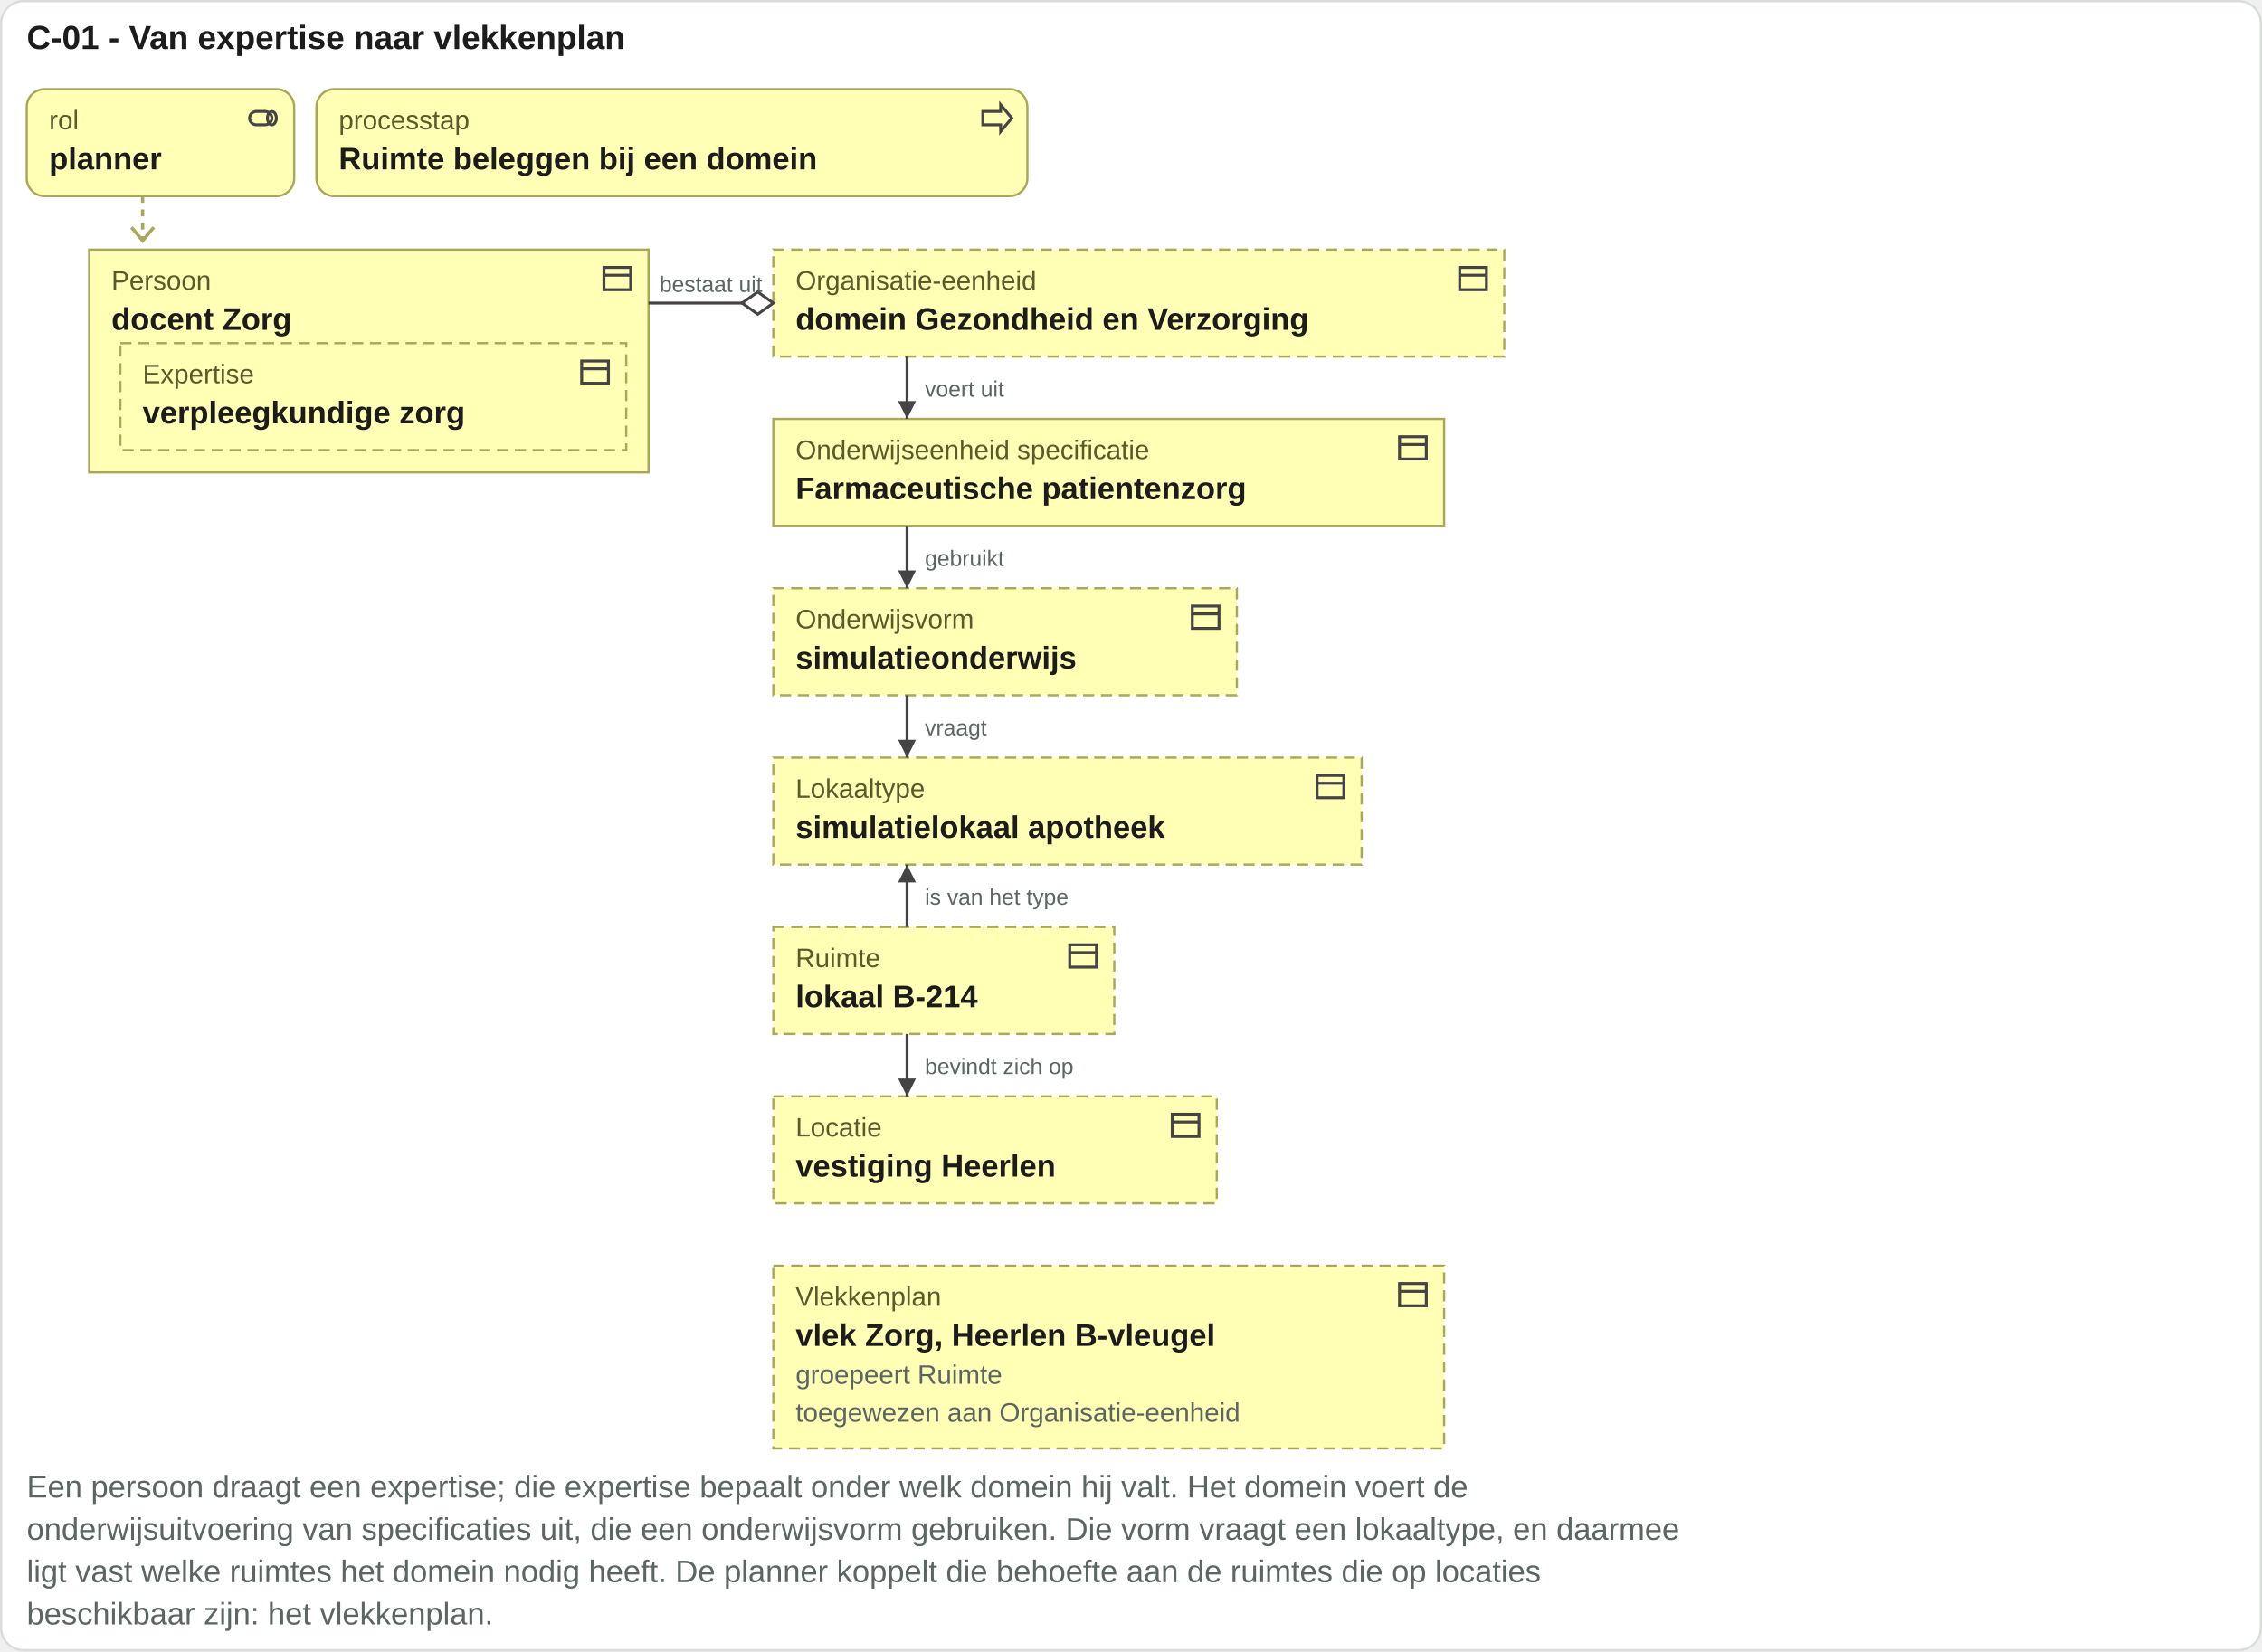
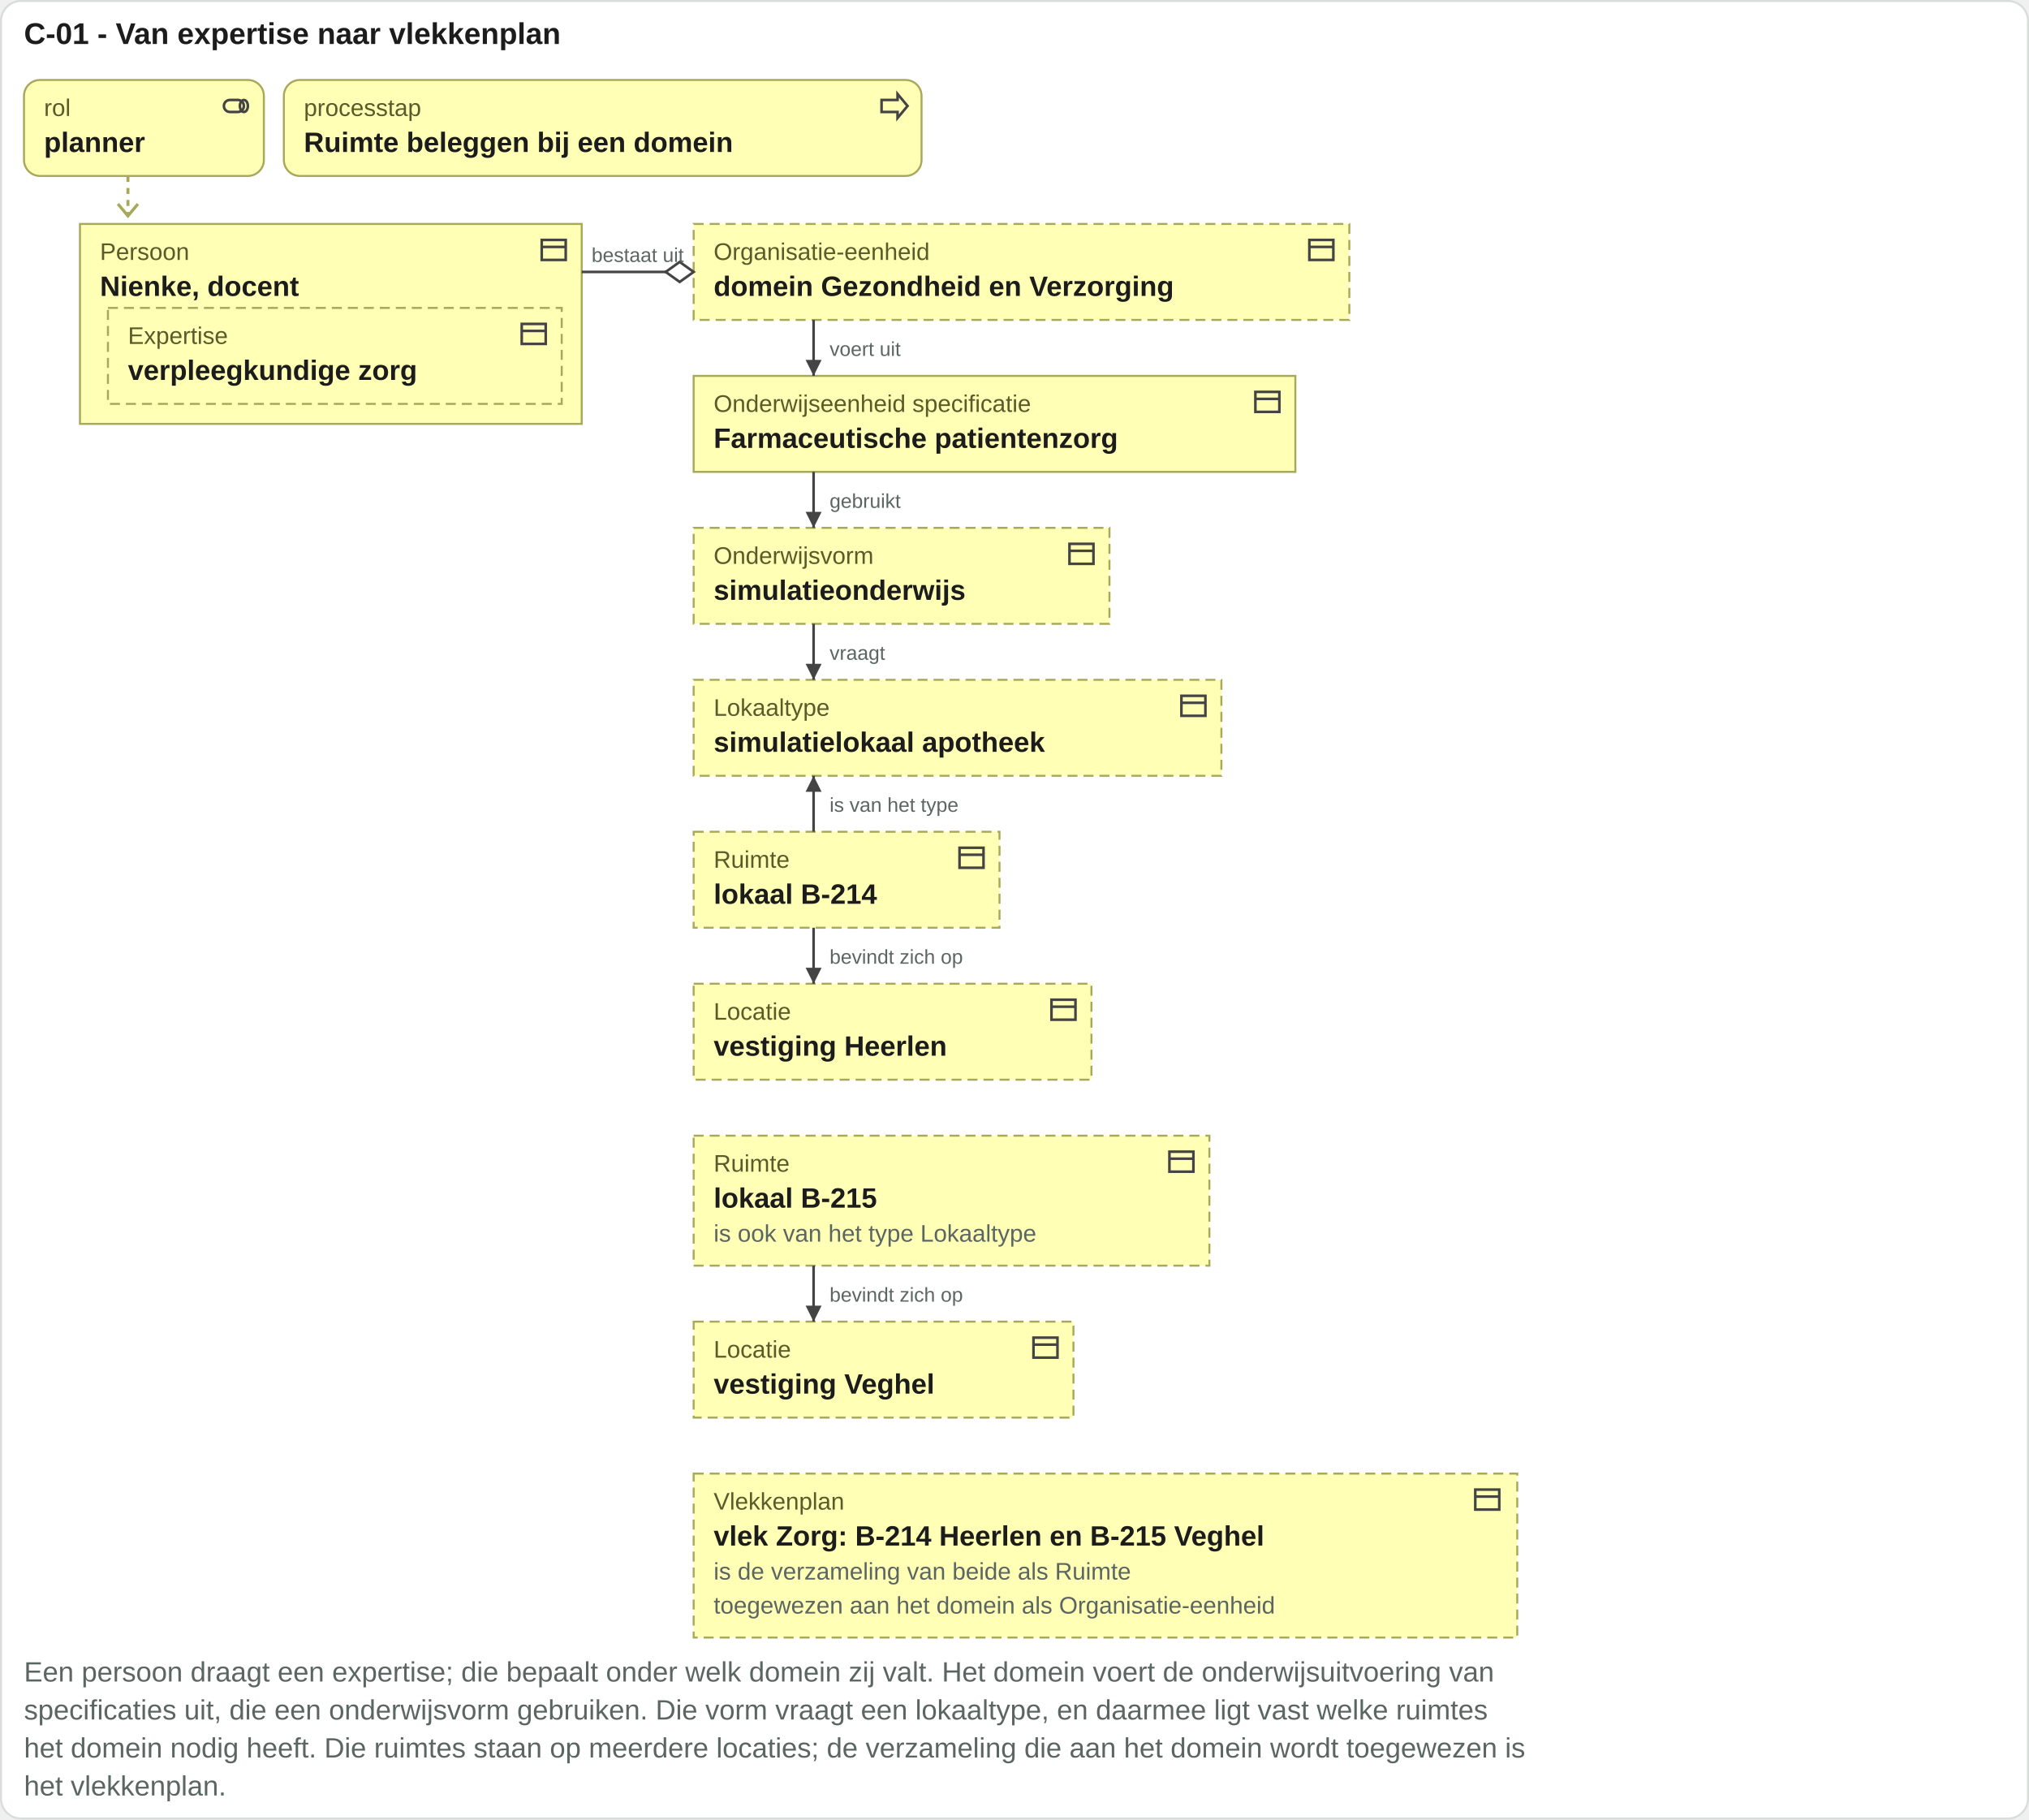
- <svg xmlns="http://www.w3.org/2000/svg" viewBox="0 0 1015 741" width="1015" height="741">
-   <rect x="0.5" y="0.5" width="1014" height="740" rx="10" fill="#ffffff" stroke="#d8ddda" />
+ <svg xmlns="http://www.w3.org/2000/svg" viewBox="0 0 1015 910" width="1015" height="910">
+   <rect x="0.5" y="0.5" width="1014" height="909" rx="10" fill="#ffffff" stroke="#d8ddda" />
  <text x="12" y="22" font-family="Arial, Helvetica, sans-serif" font-size="15" font-weight="bold" fill="#1c1c1c" text-anchor="start">C-01 - Van expertise naar vlekkenplan</text>
  <rect x="12" y="40" width="120" height="48" rx="8" fill="#ffffb5" stroke="#a8a85a" />
  <g transform="translate(110,45)" fill="none" stroke="#444" stroke-width="1.3">
    <rect x="2" y="5" width="10" height="6" rx="3" />
    <ellipse cx="12" cy="8" rx="2" ry="3" />
  </g>
  <text x="22" y="58" font-family="Arial, Helvetica, sans-serif" font-size="12" fill="#5a5a2a" text-anchor="start">rol</text>
  <text x="22" y="76" font-family="Arial, Helvetica, sans-serif" font-size="14" font-weight="bold" fill="#1c1c1c" text-anchor="start">planner</text>
  <rect x="142" y="40" width="319" height="48" rx="8" fill="#ffffb5" stroke="#a8a85a" />
  <g transform="translate(439,45)" fill="none" stroke="#444" stroke-width="1.3">
    <path d="M2 5h8V2l5 6-5 6v-3H2z" />
  </g>
  <text x="152" y="58" font-family="Arial, Helvetica, sans-serif" font-size="12" fill="#5a5a2a" text-anchor="start">processtap</text>
  <text x="152" y="76" font-family="Arial, Helvetica, sans-serif" font-size="14" font-weight="bold" fill="#1c1c1c" text-anchor="start">Ruimte beleggen bij een domein</text>
  <path d="M64 88 V108" stroke="#a8a85a" stroke-width="1.5" stroke-dasharray="3 3" />
  <path d="M59 102 l5 6 5 -6" fill="none" stroke="#a8a85a" stroke-width="1.5" />
  <rect x="40" y="112" width="251" height="100" rx="0" fill="#ffffb5" stroke="#a8a85a" />
  <g transform="translate(269,117)" fill="none" stroke="#444" stroke-width="1.3">
    <rect x="2" y="3" width="12" height="10" />
    <path d="M2 6.5h12" />
  </g>
  <text x="50" y="130" font-family="Arial, Helvetica, sans-serif" font-size="12" fill="#5a5a2a" text-anchor="start">Persoon</text>
-   <text x="50" y="148" font-family="Arial, Helvetica, sans-serif" font-size="14" font-weight="bold" fill="#1c1c1c" text-anchor="start">docent Zorg</text>
+   <text x="50" y="148" font-family="Arial, Helvetica, sans-serif" font-size="14" font-weight="bold" fill="#1c1c1c" text-anchor="start">Nienke, docent</text>
  <rect x="54" y="154" width="227" height="48" rx="0" fill="#ffffb5" stroke="#a8a85a" stroke-dasharray="5 3" />
  <g transform="translate(259,159)" fill="none" stroke="#444" stroke-width="1.3">
    <rect x="2" y="3" width="12" height="10" />
    <path d="M2 6.5h12" />
  </g>
  <text x="64" y="172" font-family="Arial, Helvetica, sans-serif" font-size="12" fill="#5a5a2a" text-anchor="start">Expertise</text>
  <text x="64" y="190" font-family="Arial, Helvetica, sans-serif" font-size="14" font-weight="bold" fill="#1c1c1c" text-anchor="start">verpleegkundige zorg</text>
  <rect x="347" y="112" width="328" height="48" rx="0" fill="#ffffb5" stroke="#a8a85a" stroke-dasharray="5 3" />
  <g transform="translate(653,117)" fill="none" stroke="#444" stroke-width="1.3">
    <rect x="2" y="3" width="12" height="10" />
    <path d="M2 6.5h12" />
  </g>
  <text x="357" y="130" font-family="Arial, Helvetica, sans-serif" font-size="12" fill="#5a5a2a" text-anchor="start">Organisatie-eenheid</text>
  <text x="357" y="148" font-family="Arial, Helvetica, sans-serif" font-size="14" font-weight="bold" fill="#1c1c1c" text-anchor="start">domein Gezondheid en Verzorging</text>
  <rect x="347" y="188" width="301" height="48" rx="0" fill="#ffffb5" stroke="#a8a85a" />
  <g transform="translate(626,193)" fill="none" stroke="#444" stroke-width="1.3">
    <rect x="2" y="3" width="12" height="10" />
    <path d="M2 6.5h12" />
  </g>
  <text x="357" y="206" font-family="Arial, Helvetica, sans-serif" font-size="12" fill="#5a5a2a" text-anchor="start">Onderwijseenheid specificatie</text>
  <text x="357" y="224" font-family="Arial, Helvetica, sans-serif" font-size="14" font-weight="bold" fill="#1c1c1c" text-anchor="start">Farmaceutische patientenzorg</text>
  <rect x="347" y="264" width="208" height="48" rx="0" fill="#ffffb5" stroke="#a8a85a" stroke-dasharray="5 3" />
  <g transform="translate(533,269)" fill="none" stroke="#444" stroke-width="1.3">
    <rect x="2" y="3" width="12" height="10" />
    <path d="M2 6.5h12" />
  </g>
  <text x="357" y="282" font-family="Arial, Helvetica, sans-serif" font-size="12" fill="#5a5a2a" text-anchor="start">Onderwijsvorm</text>
  <text x="357" y="300" font-family="Arial, Helvetica, sans-serif" font-size="14" font-weight="bold" fill="#1c1c1c" text-anchor="start">simulatieonderwijs</text>
  <rect x="347" y="340" width="264" height="48" rx="0" fill="#ffffb5" stroke="#a8a85a" stroke-dasharray="5 3" />
  <g transform="translate(589,345)" fill="none" stroke="#444" stroke-width="1.3">
    <rect x="2" y="3" width="12" height="10" />
    <path d="M2 6.5h12" />
  </g>
  <text x="357" y="358" font-family="Arial, Helvetica, sans-serif" font-size="12" fill="#5a5a2a" text-anchor="start">Lokaaltype</text>
  <text x="357" y="376" font-family="Arial, Helvetica, sans-serif" font-size="14" font-weight="bold" fill="#1c1c1c" text-anchor="start">simulatielokaal apotheek</text>
  <rect x="347" y="416" width="153" height="48" rx="0" fill="#ffffb5" stroke="#a8a85a" stroke-dasharray="5 3" />
  <g transform="translate(478,421)" fill="none" stroke="#444" stroke-width="1.3">
    <rect x="2" y="3" width="12" height="10" />
    <path d="M2 6.5h12" />
  </g>
  <text x="357" y="434" font-family="Arial, Helvetica, sans-serif" font-size="12" fill="#5a5a2a" text-anchor="start">Ruimte</text>
  <text x="357" y="452" font-family="Arial, Helvetica, sans-serif" font-size="14" font-weight="bold" fill="#1c1c1c" text-anchor="start">lokaal B-214</text>
  <rect x="347" y="492" width="199" height="48" rx="0" fill="#ffffb5" stroke="#a8a85a" stroke-dasharray="5 3" />
  <g transform="translate(524,497)" fill="none" stroke="#444" stroke-width="1.3">
    <rect x="2" y="3" width="12" height="10" />
    <path d="M2 6.5h12" />
  </g>
  <text x="357" y="510" font-family="Arial, Helvetica, sans-serif" font-size="12" fill="#5a5a2a" text-anchor="start">Locatie</text>
  <text x="357" y="528" font-family="Arial, Helvetica, sans-serif" font-size="14" font-weight="bold" fill="#1c1c1c" text-anchor="start">vestiging Heerlen</text>
-   <rect x="347" y="568" width="301" height="82" rx="0" fill="#ffffb5" stroke="#a8a85a" stroke-dasharray="5 3" />
-   <g transform="translate(626,573)" fill="none" stroke="#444" stroke-width="1.3">
+   <rect x="347" y="568" width="258" height="65" rx="0" fill="#ffffb5" stroke="#a8a85a" stroke-dasharray="5 3" />
+   <g transform="translate(583,573)" fill="none" stroke="#444" stroke-width="1.3">
    <rect x="2" y="3" width="12" height="10" />
    <path d="M2 6.5h12" />
  </g>
-   <text x="357" y="586" font-family="Arial, Helvetica, sans-serif" font-size="12" fill="#5a5a2a" text-anchor="start">Vlekkenplan</text>
-   <text x="357" y="604" font-family="Arial, Helvetica, sans-serif" font-size="14" font-weight="bold" fill="#1c1c1c" text-anchor="start">vlek Zorg, Heerlen B-vleugel</text>
-   <text x="357" y="621" font-family="Arial, Helvetica, sans-serif" font-size="12" fill="#5b6663" text-anchor="start">groepeert Ruimte</text>
-   <text x="357" y="638" font-family="Arial, Helvetica, sans-serif" font-size="12" fill="#5b6663" text-anchor="start">toegewezen aan Organisatie-eenheid</text>
+   <text x="357" y="586" font-family="Arial, Helvetica, sans-serif" font-size="12" fill="#5a5a2a" text-anchor="start">Ruimte</text>
+   <text x="357" y="604" font-family="Arial, Helvetica, sans-serif" font-size="14" font-weight="bold" fill="#1c1c1c" text-anchor="start">lokaal B-215</text>
+   <text x="357" y="621" font-family="Arial, Helvetica, sans-serif" font-size="12" fill="#5b6663" text-anchor="start">is ook van het type Lokaaltype</text>
+   <rect x="347" y="661" width="190" height="48" rx="0" fill="#ffffb5" stroke="#a8a85a" stroke-dasharray="5 3" />
+   <g transform="translate(515,666)" fill="none" stroke="#444" stroke-width="1.3">
+     <rect x="2" y="3" width="12" height="10" />
+     <path d="M2 6.5h12" />
+   </g>
+   <text x="357" y="679" font-family="Arial, Helvetica, sans-serif" font-size="12" fill="#5a5a2a" text-anchor="start">Locatie</text>
+   <text x="357" y="697" font-family="Arial, Helvetica, sans-serif" font-size="14" font-weight="bold" fill="#1c1c1c" text-anchor="start">vestiging Veghel</text>
+   <rect x="347" y="737" width="412" height="82" rx="0" fill="#ffffb5" stroke="#a8a85a" stroke-dasharray="5 3" />
+   <g transform="translate(736,742)" fill="none" stroke="#444" stroke-width="1.3">
+     <rect x="2" y="3" width="12" height="10" />
+     <path d="M2 6.5h12" />
+   </g>
+   <text x="357" y="755" font-family="Arial, Helvetica, sans-serif" font-size="12" fill="#5a5a2a" text-anchor="start">Vlekkenplan</text>
+   <text x="357" y="773" font-family="Arial, Helvetica, sans-serif" font-size="14" font-weight="bold" fill="#1c1c1c" text-anchor="start">vlek Zorg: B-214 Heerlen en B-215 Veghel</text>
+   <text x="357" y="790" font-family="Arial, Helvetica, sans-serif" font-size="12" fill="#5b6663" text-anchor="start">is de verzameling van beide als Ruimte</text>
+   <text x="357" y="807" font-family="Arial, Helvetica, sans-serif" font-size="12" fill="#5b6663" text-anchor="start">toegewezen aan het domein als Organisatie-eenheid</text>
  <path d="M291 136H347" stroke="#444" stroke-width="1.3" fill="none" />
  <path d="M347 136l-7 -5l-7 5l7 5z" fill="#ffffff" stroke="#444" stroke-width="1.3" />
  <text x="319" y="131" font-family="Arial, Helvetica, sans-serif" font-size="10" fill="#5b6663" text-anchor="middle">bestaat uit</text>
  <path d="M407 160V188" stroke="#444" stroke-width="1.3" fill="none" />
  <path d="M407 188l-4 -8h8z" fill="#444" />
  <text x="415" y="178" font-family="Arial, Helvetica, sans-serif" font-size="10" fill="#5b6663" text-anchor="start">voert uit</text>
  <path d="M407 236V264" stroke="#444" stroke-width="1.3" fill="none" />
  <path d="M407 264l-4 -8h8z" fill="#444" />
  <text x="415" y="254" font-family="Arial, Helvetica, sans-serif" font-size="10" fill="#5b6663" text-anchor="start">gebruikt</text>
  <path d="M407 312V340" stroke="#444" stroke-width="1.3" fill="none" />
  <path d="M407 340l-4 -8h8z" fill="#444" />
  <text x="415" y="330" font-family="Arial, Helvetica, sans-serif" font-size="10" fill="#5b6663" text-anchor="start">vraagt</text>
  <path d="M407 388V416" stroke="#444" stroke-width="1.3" fill="none" />
  <path d="M407 388l-4 8h8z" fill="#444" />
  <text x="415" y="406" font-family="Arial, Helvetica, sans-serif" font-size="10" fill="#5b6663" text-anchor="start">is van het type</text>
  <path d="M407 464V492" stroke="#444" stroke-width="1.3" fill="none" />
  <path d="M407 492l-4 -8h8z" fill="#444" />
  <text x="415" y="482" font-family="Arial, Helvetica, sans-serif" font-size="10" fill="#5b6663" text-anchor="start">bevindt zich op</text>
-   <text x="12" y="672" font-family="Arial, Helvetica, sans-serif" font-size="14" fill="#5b6663" text-anchor="start">Een persoon draagt een expertise; die expertise bepaalt onder welk domein hij valt. Het domein voert de</text>
-   <text x="12" y="691" font-family="Arial, Helvetica, sans-serif" font-size="14" fill="#5b6663" text-anchor="start">onderwijsuitvoering van specificaties uit, die een onderwijsvorm gebruiken. Die vorm vraagt een lokaaltype, en daarmee</text>
-   <text x="12" y="710" font-family="Arial, Helvetica, sans-serif" font-size="14" fill="#5b6663" text-anchor="start">ligt vast welke ruimtes het domein nodig heeft. De planner koppelt die behoefte aan de ruimtes die op locaties</text>
-   <text x="12" y="729" font-family="Arial, Helvetica, sans-serif" font-size="14" fill="#5b6663" text-anchor="start">beschikbaar zijn: het vlekkenplan.</text>
+   <path d="M407 633V661" stroke="#444" stroke-width="1.3" fill="none" />
+   <path d="M407 661l-4 -8h8z" fill="#444" />
+   <text x="415" y="651" font-family="Arial, Helvetica, sans-serif" font-size="10" fill="#5b6663" text-anchor="start">bevindt zich op</text>
+   <text x="12" y="841" font-family="Arial, Helvetica, sans-serif" font-size="14" fill="#5b6663" text-anchor="start">Een persoon draagt een expertise; die bepaalt onder welk domein zij valt. Het domein voert de onderwijsuitvoering van</text>
+   <text x="12" y="860" font-family="Arial, Helvetica, sans-serif" font-size="14" fill="#5b6663" text-anchor="start">specificaties uit, die een onderwijsvorm gebruiken. Die vorm vraagt een lokaaltype, en daarmee ligt vast welke ruimtes</text>
+   <text x="12" y="879" font-family="Arial, Helvetica, sans-serif" font-size="14" fill="#5b6663" text-anchor="start">het domein nodig heeft. Die ruimtes staan op meerdere locaties; de verzameling die aan het domein wordt toegewezen is</text>
+   <text x="12" y="898" font-family="Arial, Helvetica, sans-serif" font-size="14" fill="#5b6663" text-anchor="start">het vlekkenplan.</text>
</svg>
